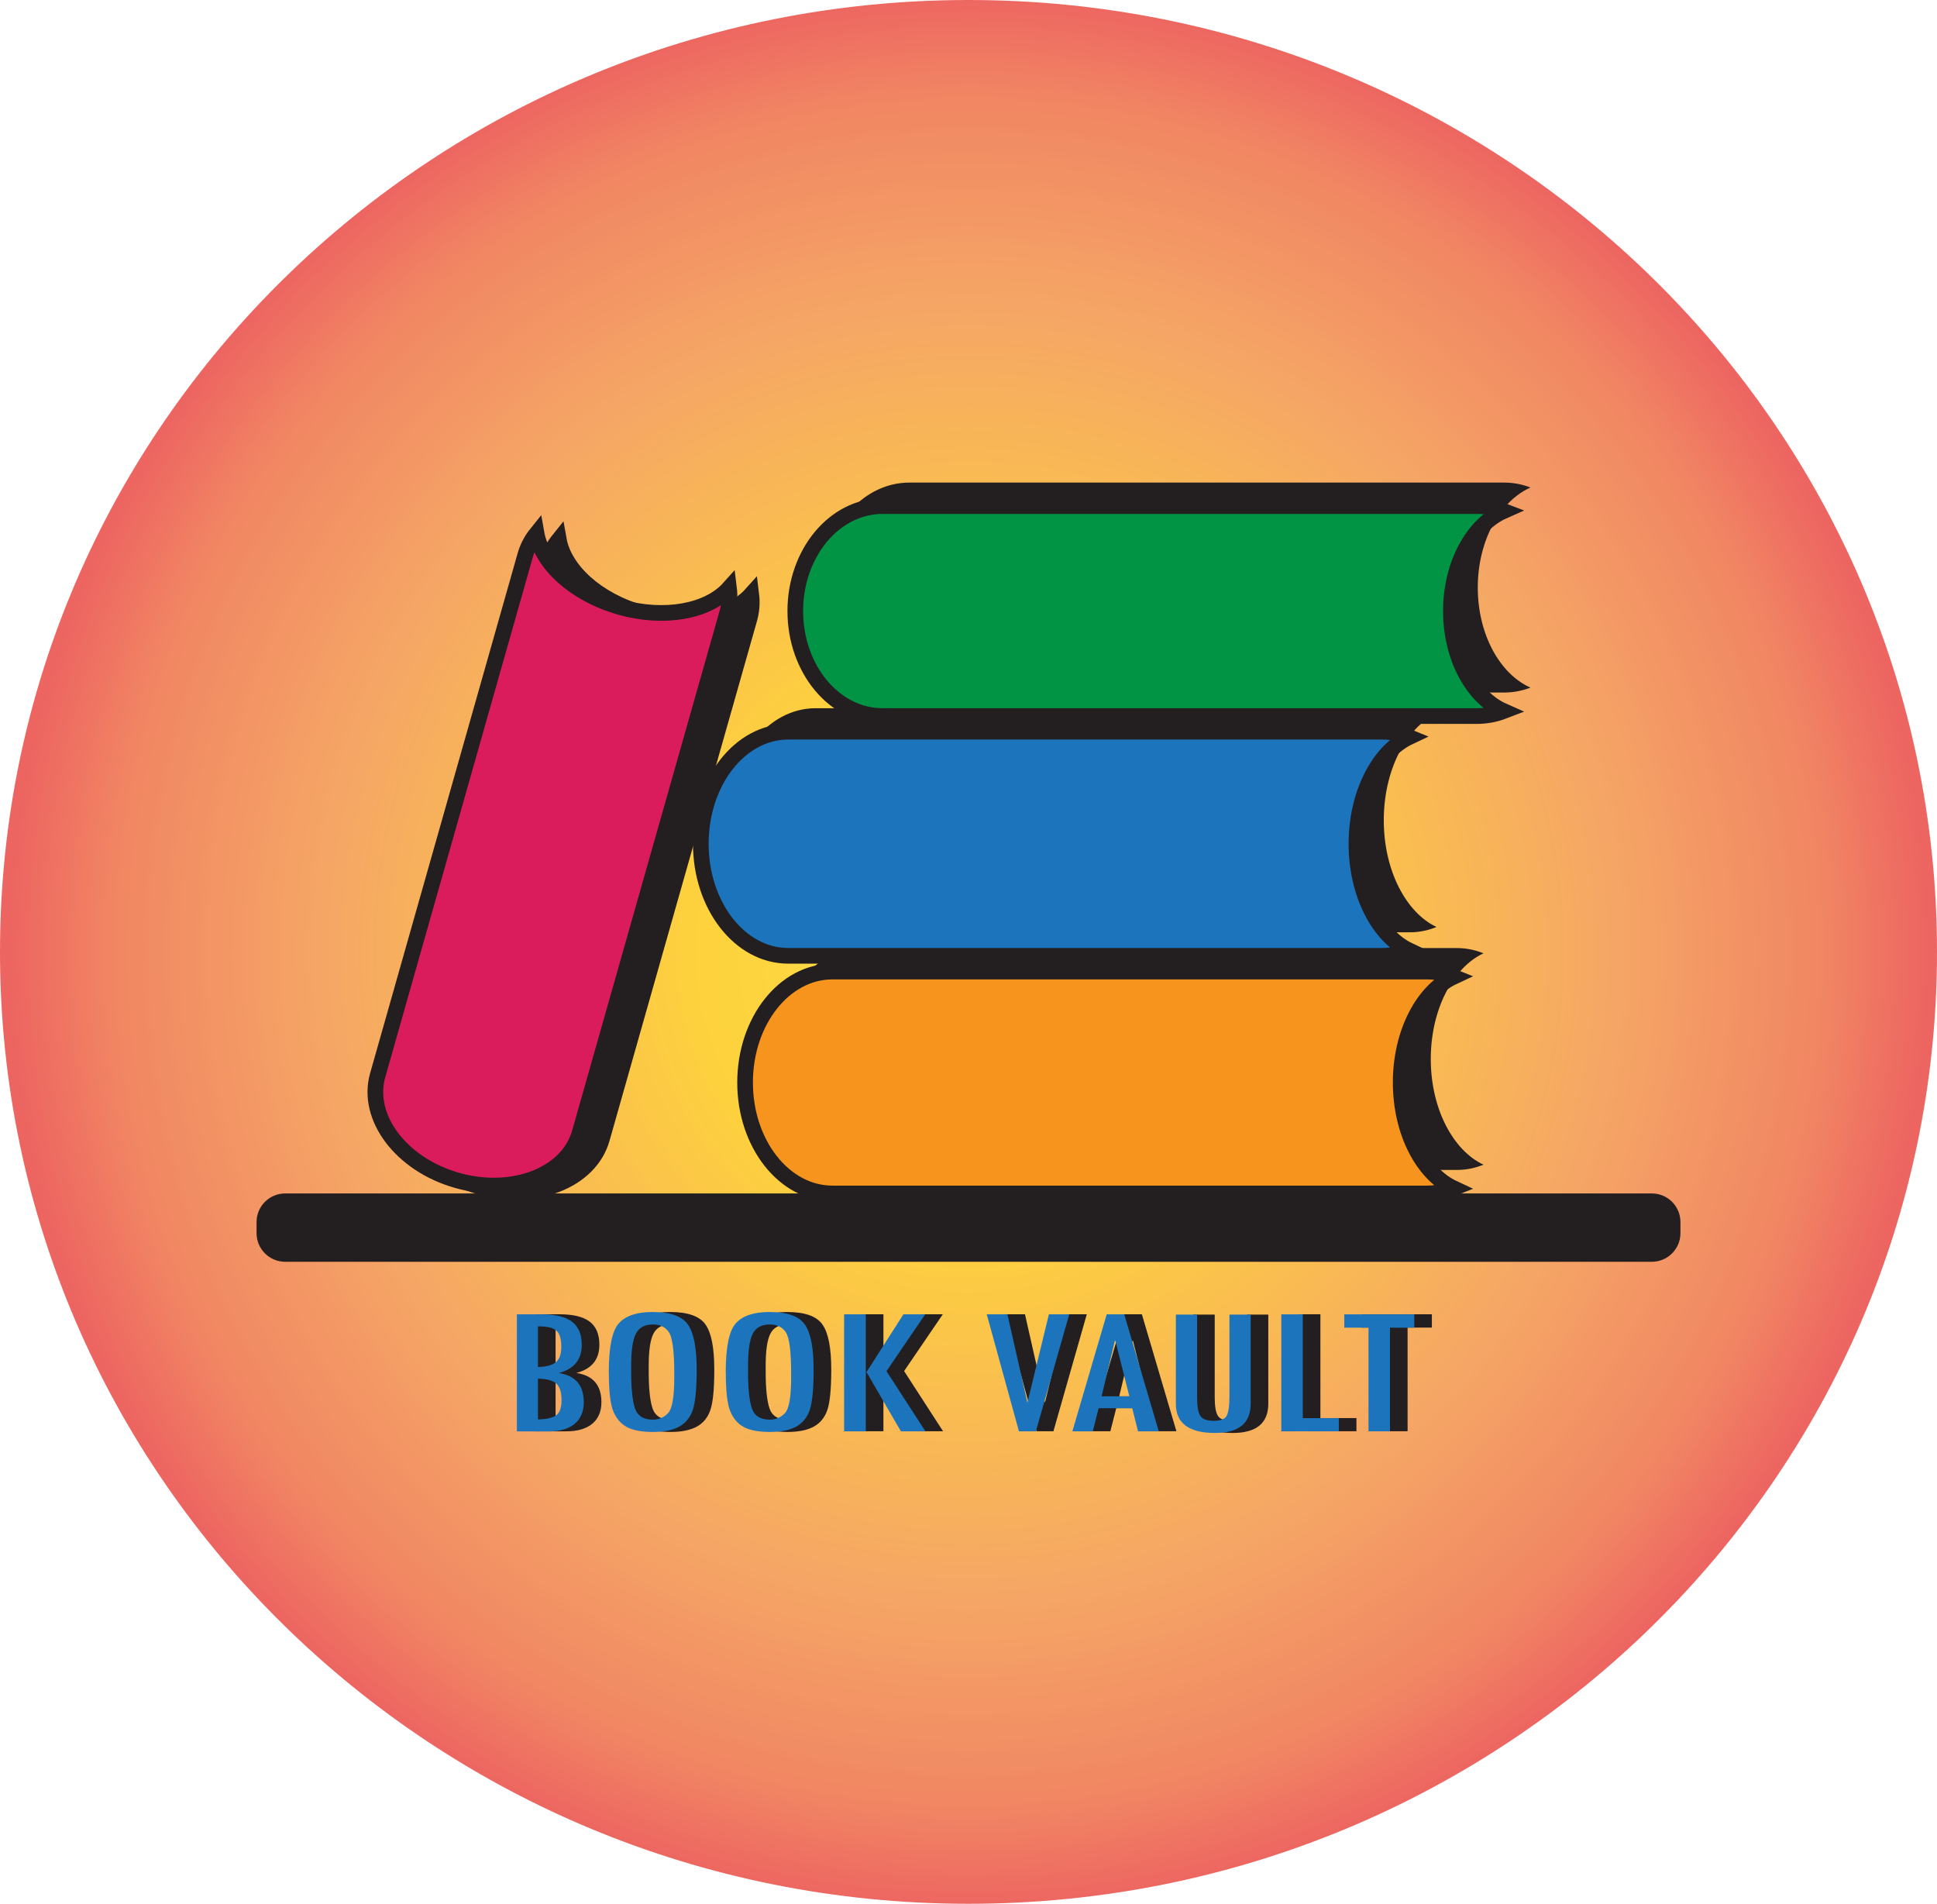
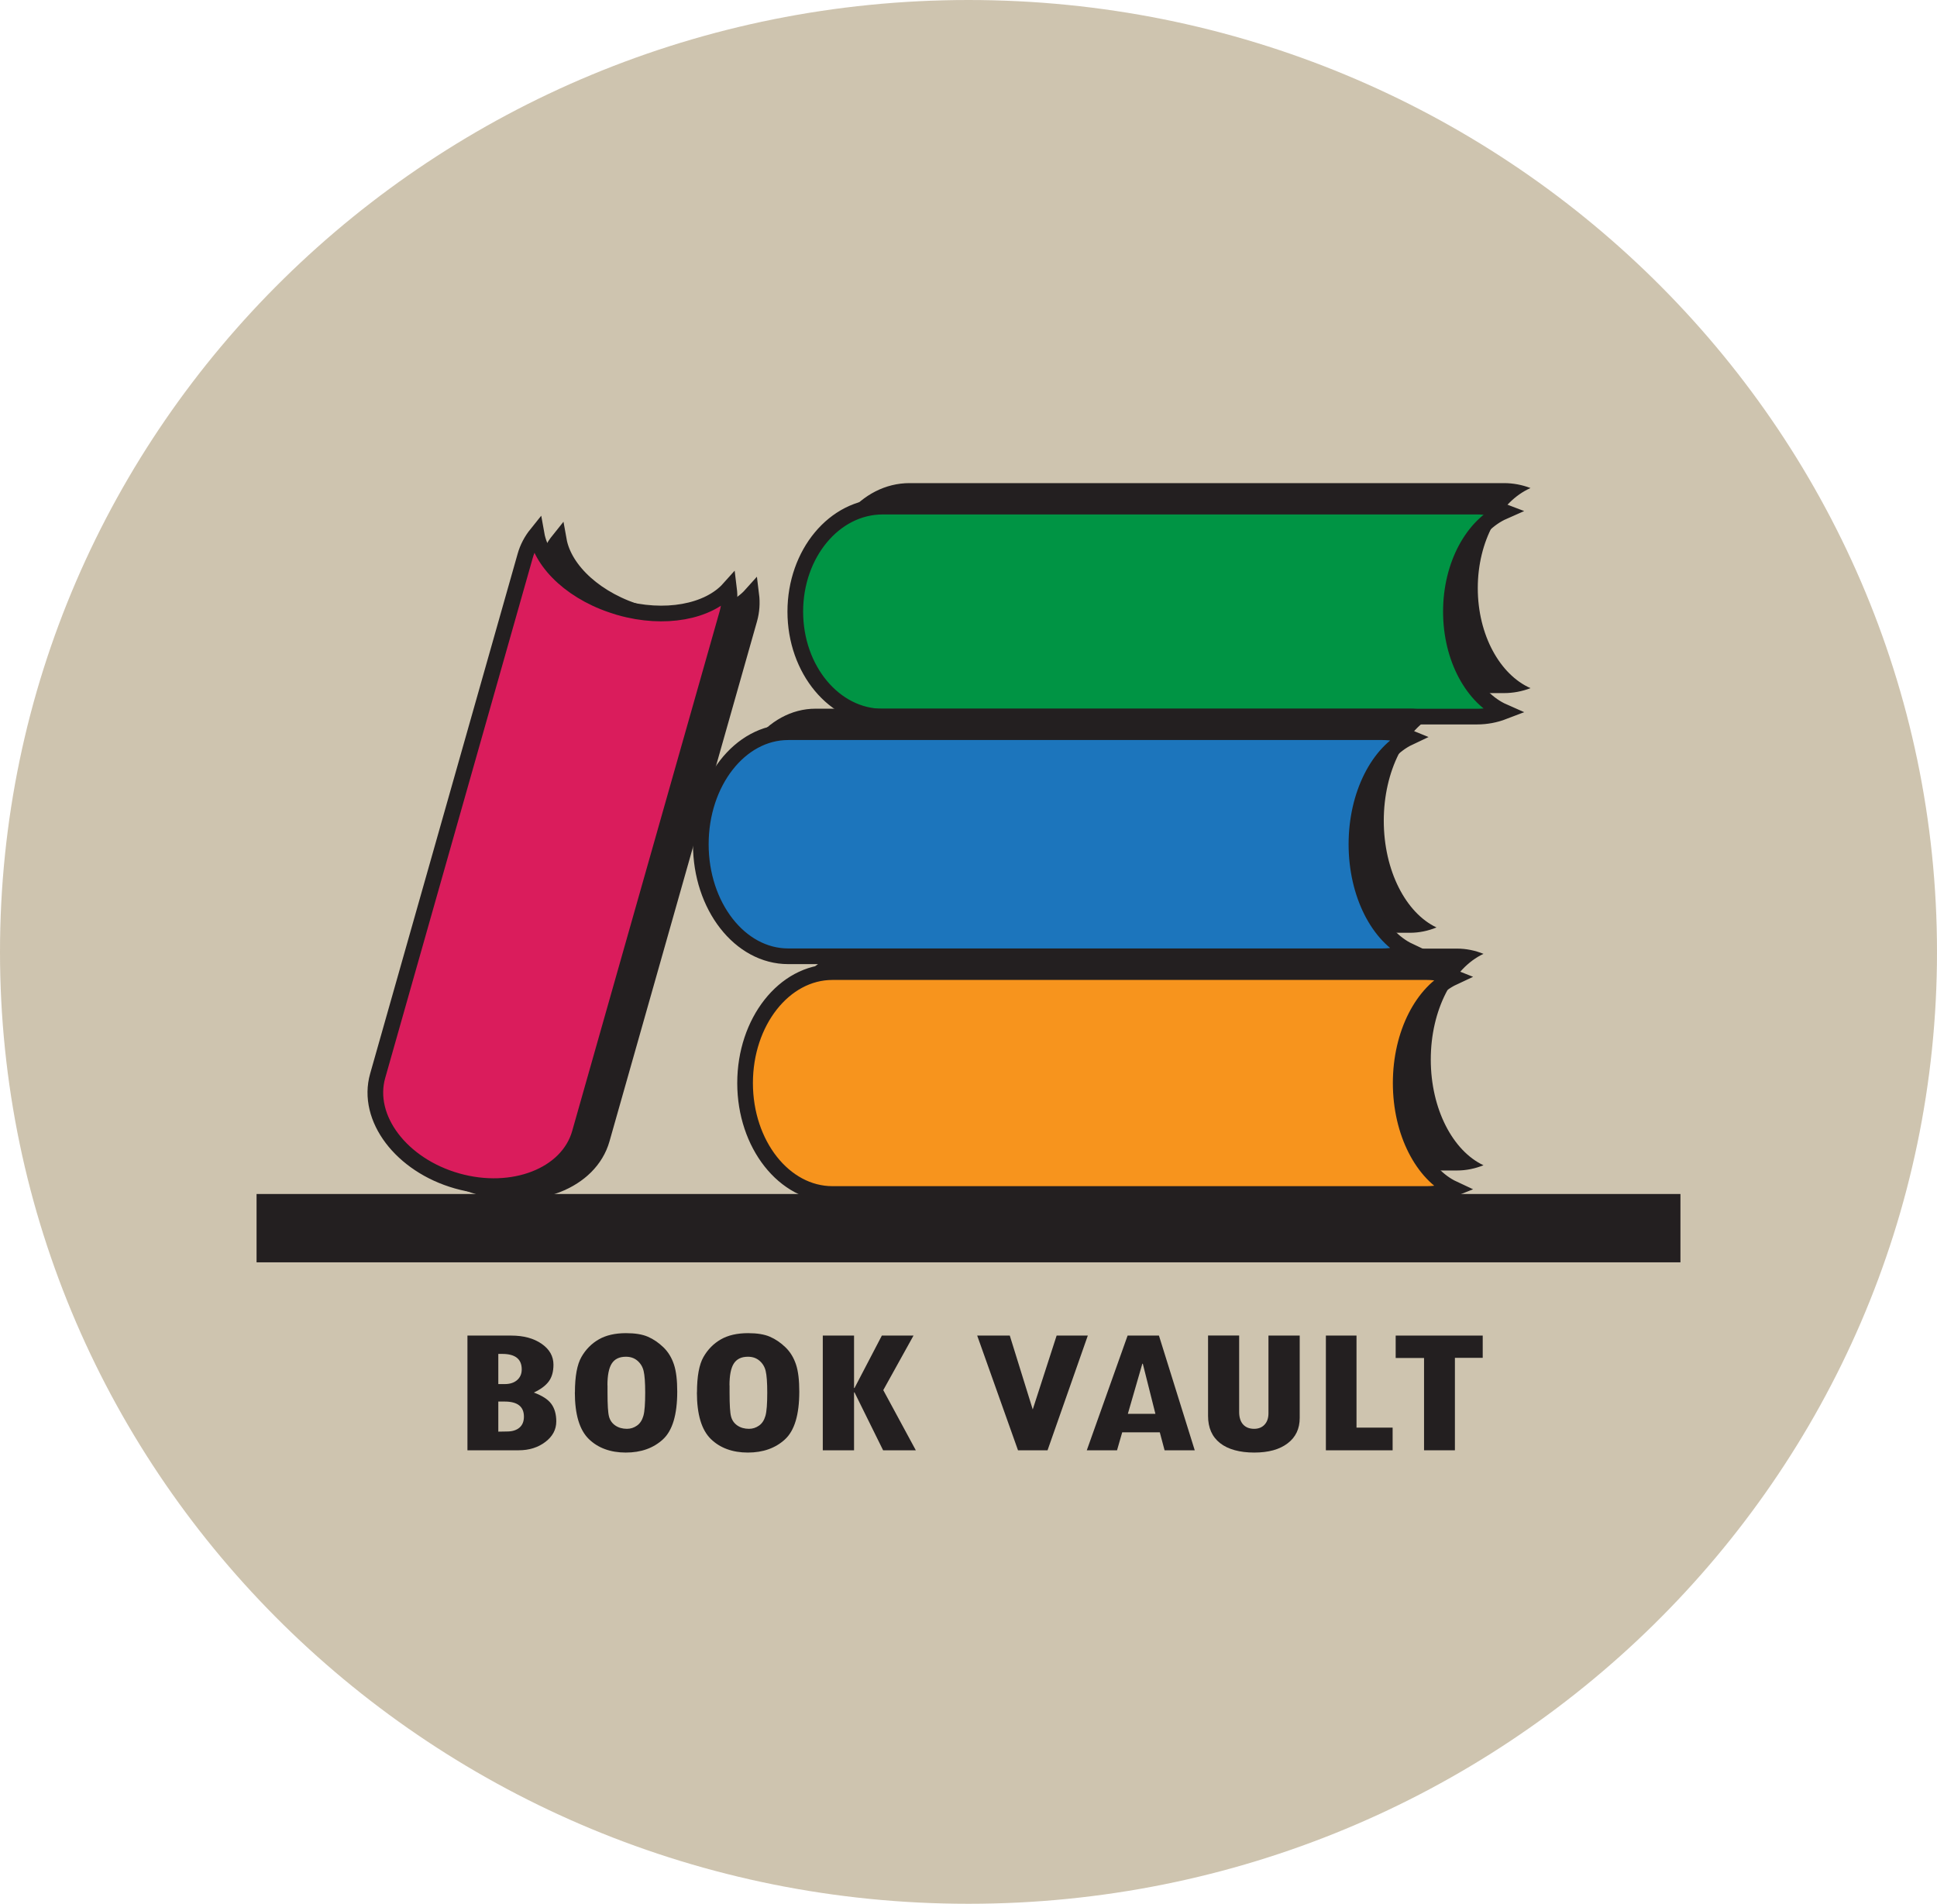
<svg xmlns="http://www.w3.org/2000/svg" id="Layer_1" viewBox="0 0 247.26 242.99">
-   <defs>
-     <radialGradient id="radial-gradient" cx="123.63" cy="121.49" fx="123.63" fy="121.49" r="122.57" gradientUnits="userSpaceOnUse">
-       <stop offset="0" stop-color="#fff33b" />
-       <stop offset=".04" stop-color="#fee62d" />
-       <stop offset=".12" stop-color="#fdd51b" />
-       <stop offset=".2" stop-color="#fdca0f" />
-       <stop offset=".28" stop-color="#fdc70c" />
-       <stop offset=".67" stop-color="#f3903f" />
-       <stop offset=".89" stop-color="#ed683c" />
-       <stop offset="1" stop-color="#e93e3a" />
-     </radialGradient>
-   </defs>
-   <ellipse cx="123.63" cy="121.49" rx="123.63" ry="121.49" fill="url(#radial-gradient)" opacity=".8" />
+   <ellipse cx="123.63" cy="121.49" rx="123.63" ry="121.49" fill="#c2b59b" opacity=".8" />
  <g>
-     <path d="M188.64,74.99c0-5.98,2.83-11.05,6.73-12.77-1.07-.41-2.2-.63-3.39-.63h-75.88c-6.16,0-11.15,6-11.15,13.4s4.99,13.4,11.15,13.4h75.88c1.18,0,2.32-.22,3.39-.63-3.9-1.72-6.73-6.79-6.73-12.77Z" fill="#231f20" />
-     <path d="M185.21,77.99c0-5.98,2.83-11.05,6.73-12.77-1.07-.41-2.2-.63-3.39-.63h-75.88c-6.16,0-11.15,6-11.15,13.4s4.99,13.4,11.15,13.4h75.88c1.18,0,2.32-.22,3.39-.63-3.9-1.72-6.73-6.79-6.73-12.77Z" fill="#009444" stroke="#231f20" stroke-miterlimit="10" stroke-width="2" />
-     <path d="M182.64,135.16c0-6.32,2.83-11.67,6.73-13.49-1.07-.43-2.2-.67-3.39-.67h-75.88c-6.16,0-11.15,6.34-11.15,14.16,0,7.82,4.99,14.16,11.15,14.16h75.88c1.18,0,2.32-.24,3.39-.67-3.9-1.82-6.73-7.17-6.73-13.49Z" fill="#231f20" />
-     <path d="M178.8,138.16c0-6.32,2.83-11.67,6.73-13.49-1.07-.43-2.2-.67-3.39-.67h-75.88c-6.16,0-11.15,6.34-11.15,14.16,0,7.82,4.99,14.16,11.15,14.16h75.88c1.18,0,2.32-.24,3.39-.67-3.9-1.82-6.73-7.17-6.73-13.49Z" fill="#f7941d" stroke="#231f20" stroke-miterlimit="10" stroke-width="2" />
-     <path d="M176.64,104.7c0-6.38,2.83-11.79,6.73-13.63-1.07-.44-2.2-.68-3.39-.68h-75.88c-6.16,0-11.15,6.4-11.15,14.3s4.99,14.3,11.15,14.3h75.88c1.18,0,2.32-.24,3.39-.68-3.9-1.84-6.73-7.24-6.73-13.63Z" fill="#231f20" />
-     <path d="M173.15,107.7c0-6.38,2.83-11.79,6.73-13.63-1.07-.44-2.2-.68-3.39-.68h-75.88c-6.16,0-11.15,6.4-11.15,14.3s4.99,14.3,11.15,14.3h75.88c1.18,0,2.32-.24,3.39-.68-3.9-1.84-6.73-7.24-6.73-13.63Z" fill="#1c75bc" stroke="#231f20" stroke-miterlimit="10" stroke-width="2" />
-     <path d="M81.94,78.24c-5.76-1.63-9.92-5.49-10.61-9.37-.66.82-1.16,1.76-1.45,2.79l-18.83,66.36c-1.53,5.39,3.01,11.39,10.13,13.41s14.13-.71,15.66-6.09l18.83-66.36c.29-1.03.36-2.09.23-3.13-2.63,2.94-8.2,4.04-13.95,2.4Z" fill="#231f20" stroke="#231f20" stroke-miterlimit="10" stroke-width="2" />
-     <path d="M79.1,77.46c-5.76-1.63-9.92-5.49-10.61-9.37-.66.82-1.16,1.76-1.45,2.79l-18.83,66.36c-1.53,5.39,3.01,11.39,10.13,13.41,7.12,2.02,14.13-.71,15.66-6.09l18.83-66.36c.29-1.03.36-2.09.23-3.13-2.63,2.94-8.2,4.04-13.95,2.4Z" fill="#da1c5c" stroke="#231f20" stroke-miterlimit="10" stroke-width="2" />
-     <rect x="33.75" y="153.32" width="179.76" height="6.72" rx="2.65" ry="2.65" fill="#231f20" stroke="#231f20" stroke-miterlimit="10" stroke-width="2" />
+     <path d="M188.64,75.06c0-5.98,2.83-11.05,6.73-12.77-1.07-.41-2.2-.63-3.39-.63h-75.88c-6.16,0-11.15,6-11.15,13.4,0,7.4,4.99,13.4,11.15,13.4h75.88c1.18,0,2.32-.22,3.39-.63-3.9-1.72-6.73-6.79-6.73-12.77Z" fill="#231f20" />
+     <path d="M185.21,78.06c0-5.98,2.83-11.05,6.73-12.77-1.07-.41-2.2-.63-3.39-.63h-75.88c-6.16,0-11.15,6-11.15,13.4s4.99,13.4,11.15,13.4h75.88c1.18,0,2.32-.22,3.39-.63-3.9-1.72-6.73-6.79-6.73-12.77Z" fill="#009444" stroke="#231f20" stroke-miterlimit="10" stroke-width="2" />
+     <path d="M182.64,135.23c0-6.32,2.83-11.67,6.73-13.49-1.07-.43-2.2-.67-3.39-.67h-75.88c-6.16,0-11.15,6.34-11.15,14.16,0,7.82,4.99,14.16,11.15,14.16h75.88c1.18,0,2.32-.24,3.39-.67-3.9-1.82-6.73-7.17-6.73-13.49Z" fill="#231f20" />
+     <path d="M178.8,138.23c0-6.32,2.83-11.67,6.73-13.49-1.07-.43-2.2-.67-3.39-.67h-75.88c-6.16,0-11.15,6.34-11.15,14.16,0,7.82,4.99,14.16,11.15,14.16h75.88c1.18,0,2.32-.24,3.39-.67-3.9-1.82-6.73-7.17-6.73-13.49Z" fill="#f7941d" stroke="#231f20" stroke-miterlimit="10" stroke-width="2" />
+     <path d="M176.64,104.76c0-6.38,2.83-11.79,6.73-13.63-1.07-.44-2.2-.68-3.39-.68h-75.88c-6.16,0-11.15,6.4-11.15,14.3s4.99,14.3,11.15,14.3h75.88c1.18,0,2.32-.24,3.39-.68-3.9-1.84-6.73-7.24-6.73-13.63Z" fill="#231f20" />
+     <path d="M173.15,107.76c0-6.38,2.83-11.79,6.73-13.63-1.07-.44-2.2-.68-3.39-.68h-75.88c-6.16,0-11.15,6.4-11.15,14.3s4.99,14.3,11.15,14.3h75.88c1.18,0,2.32-.24,3.39-.68-3.9-1.84-6.73-7.24-6.73-13.63Z" fill="#1c75bc" stroke="#231f20" stroke-miterlimit="10" stroke-width="2" />
+     <path d="M81.94,78.3c-5.76-1.63-9.92-5.49-10.61-9.37-.66.82-1.16,1.76-1.45,2.79l-18.83,66.36c-1.53,5.39,3.01,11.39,10.13,13.41,7.12,2.02,14.13-.71,15.66-6.09l18.83-66.36c.29-1.03.36-2.09.23-3.13-2.63,2.94-8.2,4.04-13.95,2.4Z" fill="#231f20" stroke="#231f20" stroke-miterlimit="10" stroke-width="2" />
+     <path d="M79.1,77.53c-5.76-1.63-9.92-5.49-10.61-9.37-.66.82-1.16,1.76-1.45,2.79l-18.83,66.36c-1.53,5.39,3.01,11.39,10.13,13.41,7.12,2.02,14.13-.71,15.66-6.09l18.83-66.36c.29-1.03.36-2.09.23-3.13-2.63,2.94-8.2,4.04-13.95,2.4Z" fill="#da1c5c" stroke="#231f20" stroke-miterlimit="10" stroke-width="2" />
+     <rect x="33.75" y="153.39" width="179.76" height="6.72" fill="#231f20" stroke="#231f20" stroke-miterlimit="10" stroke-width="2" />
  </g>
  <g>
-     <path d="M68.22,167.74h3.2c1.74,0,3.02.31,3.85.94.83.63,1.24,1.61,1.24,2.95,0,1.89-.98,3.09-2.94,3.6,2.13.32,3.2,1.56,3.2,3.73,0,1.19-.39,2.1-1.16,2.75-.77.64-1.88.97-3.31.97h-4.07v-14.93ZM70.92,169.28v5.19c1.04-.02,1.8-.22,2.27-.6s.71-1.03.71-1.96c0-1.01-.2-1.7-.61-2.07-.41-.38-1.2-.56-2.36-.56ZM70.92,175.96v5.2c1.08-.02,1.85-.19,2.32-.52s.69-.98.69-1.95c0-1.03-.23-1.74-.7-2.13-.47-.39-1.24-.59-2.31-.6Z" fill="#231f20" />
-     <path d="M79.96,175.17c0-3.24.43-5.34,1.3-6.29.86-.95,2.29-1.43,4.27-1.43,2.27,0,3.78.53,4.53,1.6.75,1.07,1.12,2.98,1.12,5.75,0,2.48-.17,4.2-.5,5.16-.33.96-.91,1.67-1.73,2.12-.82.45-1.94.68-3.35.68s-2.57-.21-3.34-.63c-.77-.42-1.35-1.1-1.73-2.03s-.56-2.58-.56-4.94ZM88.31,175.29c0-2.83-.23-4.58-.68-5.25-.45-.67-1.13-1-2.04-1-1.06,0-1.79.4-2.19,1.2s-.59,2.15-.59,4.04v.82c0,2.12.16,3.66.48,4.63.32.97,1.09,1.46,2.3,1.46.74,0,1.38-.27,1.92-.82.53-.55.8-2.06.8-4.53v-.55Z" fill="#231f20" />
-     <path d="M94.89,175.17c0-3.24.43-5.34,1.3-6.29.86-.95,2.29-1.43,4.27-1.43,2.27,0,3.78.53,4.53,1.6.75,1.07,1.12,2.98,1.12,5.75,0,2.48-.17,4.2-.5,5.16-.33.96-.91,1.67-1.73,2.12-.82.45-1.94.68-3.35.68s-2.57-.21-3.34-.63c-.77-.42-1.35-1.1-1.73-2.03s-.56-2.58-.56-4.94ZM103.24,175.29c0-2.83-.23-4.58-.68-5.25-.45-.67-1.13-1-2.04-1-1.06,0-1.79.4-2.19,1.2s-.59,2.15-.59,4.04v.82c0,2.12.16,3.66.48,4.63.32.97,1.09,1.46,2.3,1.46.74,0,1.38-.27,1.92-.82.53-.55.8-2.06.8-4.53v-.55Z" fill="#231f20" />
-     <path d="M120.38,182.67h-3.13l-4.4-7.58h-.08v7.58h-2.77v-14.93h2.77v7.39h.08l4.72-7.39h2.78l-4.94,7.25,4.97,7.68Z" fill="#231f20" />
-     <path d="M128.19,167.74h2.65l2.55,11.28,2.74-11.28h2.6l-4.26,14.93h-2.16l-4.11-14.93Z" fill="#231f20" />
-     <path d="M150.16,182.67h-2.64l-.74-2.95h-4.29l-.75,2.95h-2.6l4.38-14.93h2.24l4.41,14.93ZM146.41,178.21l-1.78-7.08h-.07l-1.69,7.08h3.53Z" fill="#231f20" />
-     <path d="M161.9,179.15c0,2.49-1.52,3.74-4.55,3.74-3.33,0-5-1.24-5-3.71v-11.4h2.71v10.56c0,1.13.13,1.92.4,2.35.26.43.84.65,1.73.65s1.45-.23,1.67-.69.33-1.27.33-2.43v-10.44h2.71v11.38Z" fill="#231f20" />
-     <path d="M173.15,182.67h-7.34v-14.93h2.74v13.25h4.6v1.68Z" fill="#231f20" />
-     <path d="M182.78,169.44h-3.1v13.23h-2.74v-13.23h-3.09v-1.7h8.93v1.7Z" fill="#231f20" />
-   </g>
-   <g>
-     <path d="M65.97,167.75h3.2c1.74,0,3.02.31,3.85.94.83.63,1.24,1.61,1.24,2.95,0,1.89-.98,3.09-2.94,3.6,2.13.32,3.2,1.56,3.2,3.73,0,1.19-.39,2.1-1.16,2.75-.77.64-1.88.97-3.31.97h-4.07v-14.93ZM68.67,169.28v5.19c1.04-.02,1.8-.22,2.27-.6s.71-1.03.71-1.96c0-1.01-.2-1.7-.61-2.07-.41-.38-1.2-.56-2.36-.56ZM68.67,175.96v5.2c1.08-.02,1.85-.19,2.32-.52s.69-.98.69-1.95c0-1.03-.23-1.74-.7-2.13-.47-.39-1.24-.59-2.31-.6Z" fill="#1c75bc" />
-     <path d="M77.71,175.17c0-3.24.43-5.34,1.3-6.29.86-.95,2.29-1.43,4.27-1.43,2.27,0,3.78.53,4.53,1.6.75,1.07,1.12,2.98,1.12,5.75,0,2.48-.17,4.2-.5,5.16-.33.96-.91,1.67-1.73,2.12-.82.45-1.94.68-3.35.68s-2.57-.21-3.34-.63c-.77-.42-1.35-1.1-1.73-2.03s-.56-2.58-.56-4.94ZM86.07,175.29c0-2.83-.23-4.58-.68-5.25-.45-.67-1.13-1-2.04-1-1.06,0-1.79.4-2.19,1.2s-.59,2.15-.59,4.04v.82c0,2.12.16,3.66.48,4.63.32.97,1.09,1.46,2.3,1.46.74,0,1.38-.27,1.92-.82.53-.55.8-2.06.8-4.53v-.55Z" fill="#1c75bc" />
-     <path d="M92.64,175.17c0-3.24.43-5.34,1.3-6.29.86-.95,2.29-1.43,4.27-1.43,2.27,0,3.78.53,4.53,1.6.75,1.07,1.12,2.98,1.12,5.75,0,2.48-.17,4.2-.5,5.16-.33.96-.91,1.67-1.73,2.12-.82.45-1.94.68-3.35.68s-2.57-.21-3.34-.63c-.77-.42-1.35-1.1-1.73-2.03s-.56-2.58-.56-4.94ZM100.99,175.29c0-2.83-.23-4.58-.68-5.25-.45-.67-1.13-1-2.04-1-1.06,0-1.79.4-2.19,1.2s-.59,2.15-.59,4.04v.82c0,2.12.16,3.66.48,4.63.32.97,1.09,1.46,2.3,1.46.74,0,1.38-.27,1.92-.82.53-.55.8-2.06.8-4.53v-.55Z" fill="#1c75bc" />
-     <path d="M118.13,182.68h-3.13l-4.4-7.58h-.08v7.58h-2.77v-14.93h2.77v7.39h.08l4.72-7.39h2.78l-4.94,7.25,4.97,7.68Z" fill="#1c75bc" />
-     <path d="M125.95,167.75h2.65l2.55,11.28,2.74-11.28h2.6l-4.26,14.93h-2.16l-4.11-14.93Z" fill="#1c75bc" />
-     <path d="M147.91,182.68h-2.64l-.74-2.95h-4.29l-.75,2.95h-2.6l4.38-14.93h2.24l4.41,14.93ZM144.16,178.21l-1.78-7.08h-.07l-1.69,7.08h3.53Z" fill="#1c75bc" />
-     <path d="M159.65,179.15c0,2.49-1.52,3.74-4.55,3.74-3.33,0-5-1.24-5-3.71v-11.4h2.71v10.56c0,1.13.13,1.92.4,2.35.26.43.84.65,1.73.65s1.45-.23,1.67-.69.33-1.27.33-2.43v-10.44h2.71v11.38Z" fill="#1c75bc" />
-     <path d="M170.9,182.68h-7.34v-14.93h2.74v13.25h4.6v1.68Z" fill="#1c75bc" />
-     <path d="M180.53,169.45h-3.1v13.23h-2.74v-13.23h-3.09v-1.7h8.93v1.7Z" fill="#1c75bc" />
+     <path d="M68.14,177.73c1.06.39,1.81.87,2.23,1.44s.64,1.32.64,2.24c0,1.04-.46,1.91-1.39,2.62s-2.07,1.07-3.42,1.07h-6.53v-14.64h5.59c1.58,0,2.87.35,3.88,1.05,1.01.7,1.51,1.59,1.51,2.67,0,.88-.2,1.59-.6,2.13s-1.04,1.02-1.91,1.42ZM63.61,176.65h.81c.67,0,1.2-.17,1.59-.51s.59-.79.59-1.37c0-1.31-.83-1.97-2.48-1.97h-.51v3.84ZM63.61,182.72l1.14-.02c.67,0,1.2-.18,1.57-.5s.56-.79.56-1.39c0-1.29-.82-1.93-2.46-1.93h-.81v3.86Z" fill="#231f20" />
+     <path d="M73.39,177.71c0-2.05.28-3.56.83-4.52s1.29-1.71,2.21-2.24,2.08-.8,3.48-.8c1.16,0,2.09.15,2.8.46s1.37.76,1.98,1.35,1.05,1.32,1.34,2.19.42,2.03.42,3.46c0,2.95-.61,4.98-1.83,6.1-1.22,1.12-2.8,1.68-4.74,1.68s-3.55-.58-4.73-1.74-1.77-3.14-1.77-5.95ZM77.55,176.81v.94c0,1.54.06,2.55.19,3.04s.4.87.81,1.15c.41.28.91.42,1.48.42.47,0,.9-.14,1.28-.41.39-.27.66-.69.82-1.25s.23-1.55.23-2.98c0-1.28-.07-2.19-.2-2.74s-.4-.98-.8-1.32c-.4-.34-.89-.5-1.46-.5-.84,0-1.44.29-1.81.87-.37.58-.55,1.51-.55,2.77Z" fill="#231f20" />
+     <path d="M88.97,177.71c0-2.05.28-3.56.83-4.52s1.29-1.71,2.21-2.24,2.08-.8,3.48-.8c1.16,0,2.09.15,2.8.46s1.37.76,1.98,1.35,1.05,1.32,1.34,2.19.42,2.03.42,3.46c0,2.95-.61,4.98-1.83,6.1-1.22,1.12-2.8,1.68-4.74,1.68s-3.55-.58-4.73-1.74-1.77-3.14-1.77-5.95ZM93.13,176.81v.94c0,1.54.06,2.55.19,3.04s.4.87.81,1.15c.41.28.91.42,1.48.42.47,0,.9-.14,1.28-.41.39-.27.66-.69.82-1.25s.23-1.55.23-2.98c0-1.28-.07-2.19-.2-2.74s-.4-.98-.8-1.32c-.4-.34-.89-.5-1.46-.5-.84,0-1.44.29-1.81.87-.37.58-.55,1.51-.55,2.77Z" fill="#231f20" />
+     <path d="M116.9,185.1h-4.17l-3.65-7.39h-.06v7.39h-3.99v-14.64h3.99v6.69h.06l3.49-6.69h4.04l-3.86,6.96,4.15,7.67Z" fill="#231f20" />
+     <path d="M134.89,170.46h3.97l-5.14,14.64h-3.77l-5.21-14.64h4.16l2.93,9.43,3.05-9.43Z" fill="#231f20" />
+     <path d="M152.51,185.1h-3.85l-.61-2.29h-4.8l-.66,2.29h-3.86l5.21-14.64h4l4.57,14.64ZM147.49,180.45l-1.61-6.4h-.06s-1.85,6.4-1.85,6.4h3.52Z" fill="#231f20" />
+     <path d="M165.91,180.97c0,1.38-.51,2.46-1.54,3.24-1.03.79-2.45,1.18-4.27,1.18s-3.34-.4-4.36-1.21c-1.02-.8-1.53-1.96-1.53-3.46v-10.27h3.97v9.76c0,.69.17,1.22.5,1.59s.81.56,1.41.56c.56,0,1.01-.18,1.34-.54.33-.36.49-.84.49-1.45v-9.91h3.99v10.51Z" fill="#231f20" />
+     <path d="M177.78,185.1h-8.53v-14.64h3.91v11.75h4.61v2.88Z" fill="#231f20" />
+     <path d="M189.27,173.3h-3.55v11.8h-3.94v-11.78h-3.62v-2.86h11.11v2.84Z" fill="#231f20" />
  </g>
</svg>
